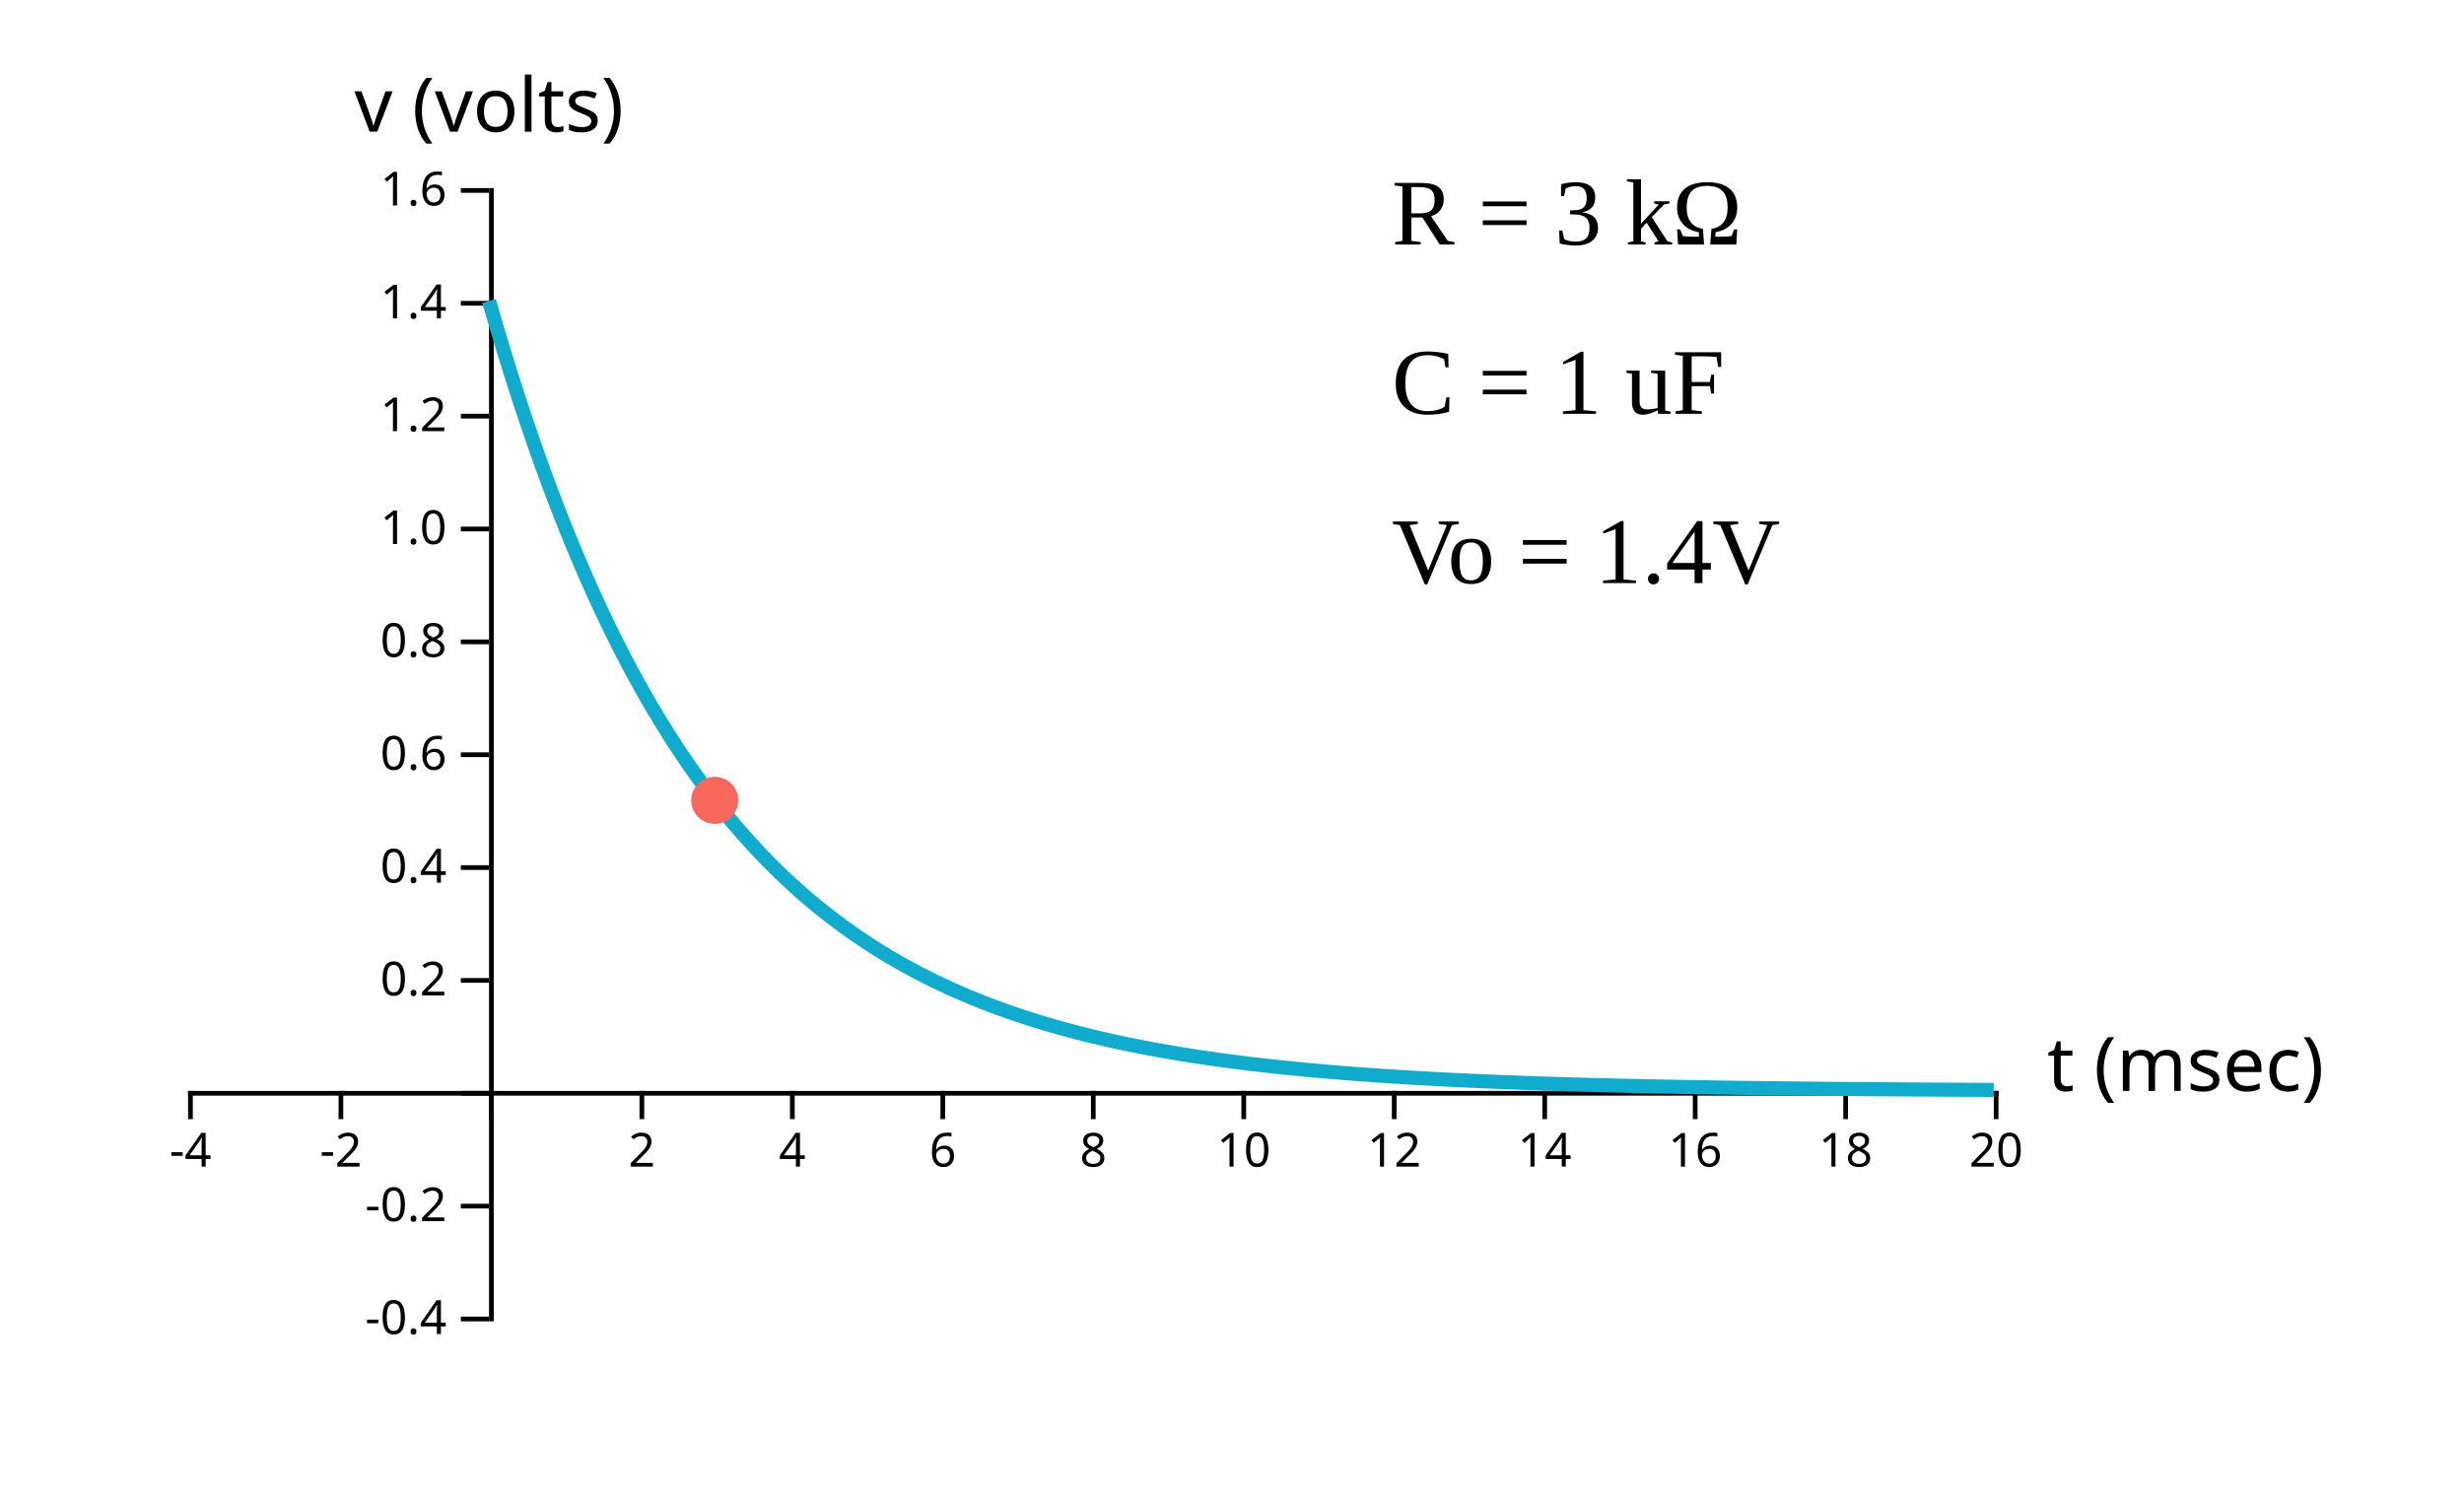
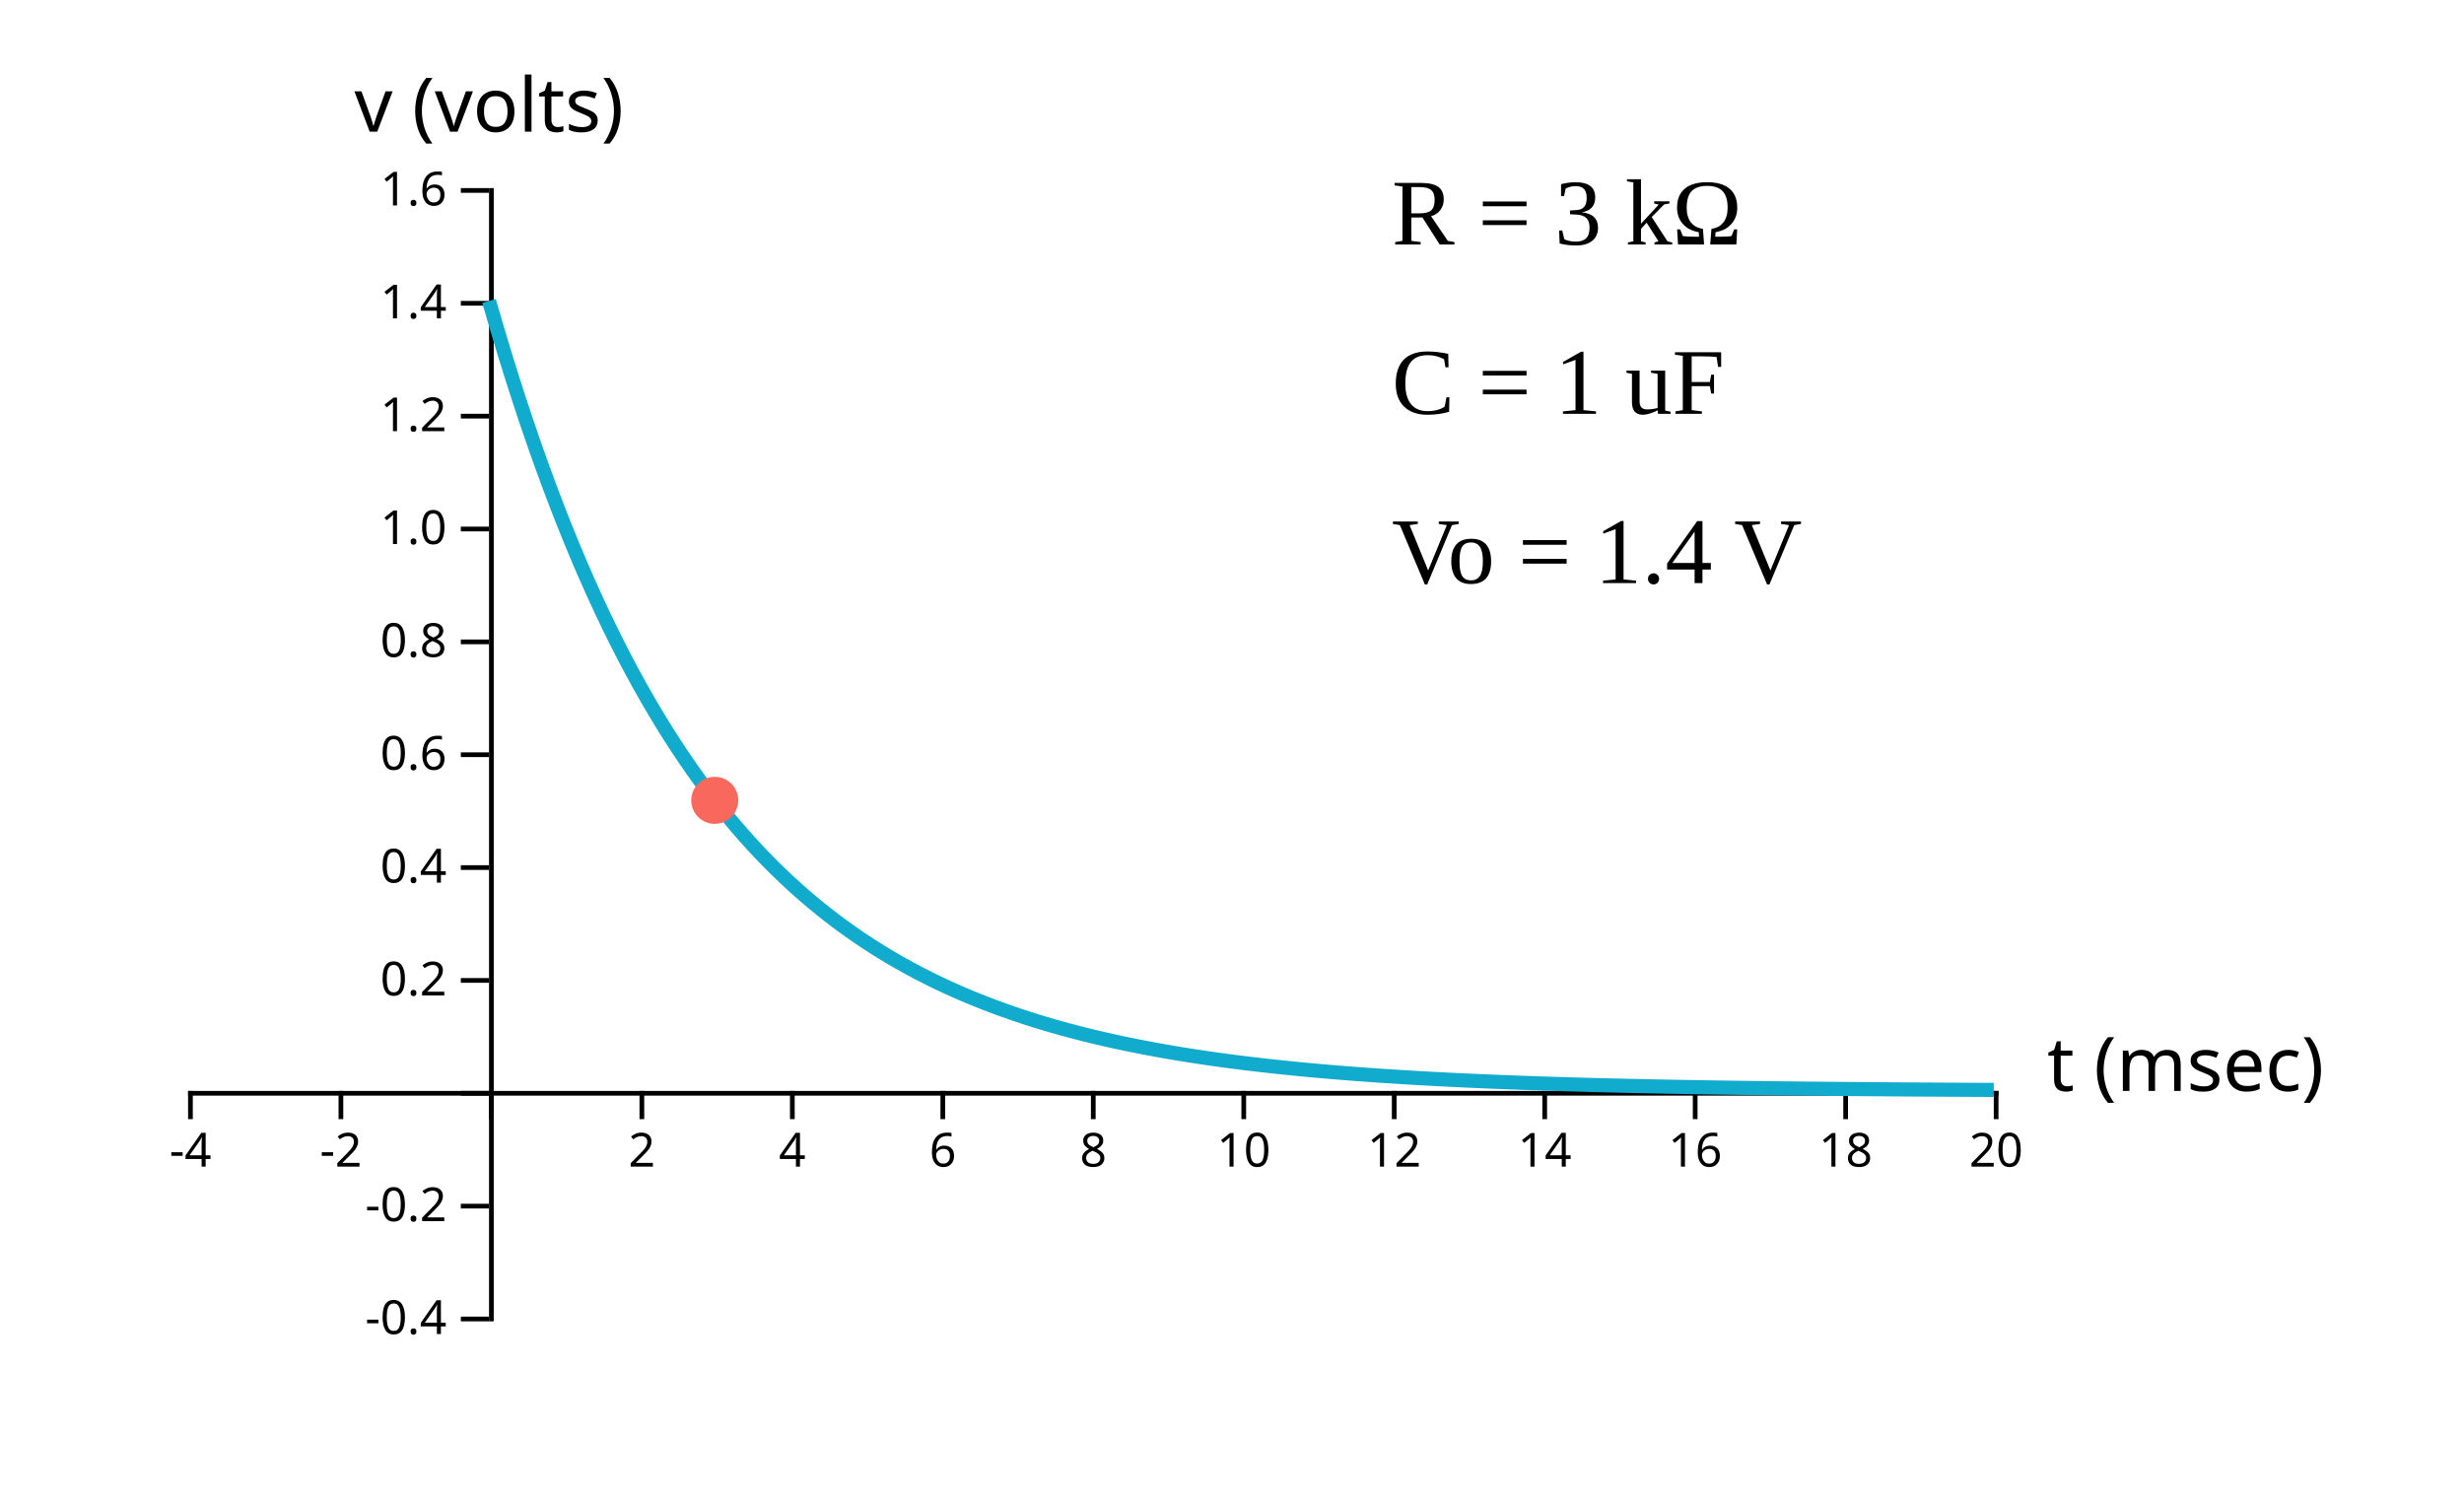
- <svg xmlns="http://www.w3.org/2000/svg" xmlns:html="http://www.w3.org/1999/xhtml" width="524" height="320" transform="translate(0,0)" version="1.1">
+ <svg xmlns="http://www.w3.org/2000/svg" xmlns:html="http://www.w3.org/1999/xhtml" width="524" height="320" transform="translate(0,0)" version="1.1" id="svg4393">
+   <defs id="defs4611" />
  <html:defs>
    <html:style type="text/css">
svg .grid { stroke-width: 0.5px; stroke: rgb(187, 187, 187); opacity: 0.5; }
svg .domain { stroke-width: 3px; stroke: black; }
svg { border: none; }
svg .path { stroke-width: 4px; stroke: rgb(17, 172, 205); fill: none; }
svg text { font-style: normal; font-variant: normal; font-weight: normal; font-stretch: normal; font-size: 16px; line-height: normal; font-family: katex_main; }
svg .tick text { font-style: normal; font-variant: normal; font-weight: normal; font-stretch: normal; font-size: 12px; line-height: normal; font-family: katex_math; }</html:style>
  </html:defs>
-   <g transform="translate(40,40)">
-     <g class="x-axis" transform="translate(0,192)" fill="none" font-size="10" font-family="sans-serif" text-anchor="middle">
-       <path class="domain" stroke="#000" d="M0.5,0V0.5H384.5V0" />
-       <g class="tick" opacity="1" transform="translate(0.5,0)">
-         <line stroke="#000" y2="6" />
-         <text fill="#000" y="9" dy="0.71em">-4</text>
-         <line class="grid" x1="0" y1="-192" x2="0" y2="48" />
+   <g transform="translate(40,40)" id="g4395">
+     <g class="x-axis" transform="translate(0,192)" fill="none" font-size="10" font-family="sans-serif" text-anchor="middle" id="g4397">
+       <path class="domain" stroke="#000" d="M0.5,0V0.5H384.5V0" id="path4399" />
+       <g class="tick" opacity="1" transform="translate(0.5,0)" id="g4401">
+         <line stroke="#000" y2="6" id="line4403" />
+         <text fill="#000" y="9" dy="0.71em" id="text4405">-4</text>
+         <line class="grid" x1="0" y1="-192" x2="0" y2="48" id="line4407" />
      </g>
-       <g class="tick" opacity="1" transform="translate(32.5,0)">
-         <line stroke="#000" y2="6" />
-         <text fill="#000" y="9" dy="0.71em">-2</text>
-         <line class="grid" x1="0" y1="-192" x2="0" y2="48" />
+       <g class="tick" opacity="1" transform="translate(32.5,0)" id="g4409">
+         <line stroke="#000" y2="6" id="line4411" />
+         <text fill="#000" y="9" dy="0.71em" id="text4413">-2</text>
+         <line class="grid" x1="0" y1="-192" x2="0" y2="48" id="line4415" />
      </g>
-       <g class="tick" opacity="1" transform="translate(64.5,0)">
-         <line stroke="#000" y2="6" />
-         <line class="grid" x1="0" y1="-192" x2="0" y2="48" />
+       <g class="tick" opacity="1" transform="translate(64.5,0)" id="g4417">
+         <line stroke="#000" y2="6" id="line4419" />
+         <line class="grid" x1="0" y1="-192" x2="0" y2="48" id="line4421" />
      </g>
-       <g class="tick" opacity="1" transform="translate(96.5,0)">
-         <line stroke="#000" y2="6" />
-         <text fill="#000" y="9" dy="0.71em">2</text>
-         <line class="grid" x1="0" y1="-192" x2="0" y2="48" />
+       <g class="tick" opacity="1" transform="translate(96.5,0)" id="g4423">
+         <line stroke="#000" y2="6" id="line4425" />
+         <text fill="#000" y="9" dy="0.71em" id="text4427">2</text>
+         <line class="grid" x1="0" y1="-192" x2="0" y2="48" id="line4429" />
      </g>
-       <g class="tick" opacity="1" transform="translate(128.5,0)">
-         <line stroke="#000" y2="6" />
-         <text fill="#000" y="9" dy="0.71em">4</text>
-         <line class="grid" x1="0" y1="-192" x2="0" y2="48" />
+       <g class="tick" opacity="1" transform="translate(128.5,0)" id="g4431">
+         <line stroke="#000" y2="6" id="line4433" />
+         <text fill="#000" y="9" dy="0.71em" id="text4435">4</text>
+         <line class="grid" x1="0" y1="-192" x2="0" y2="48" id="line4437" />
      </g>
-       <g class="tick" opacity="1" transform="translate(160.5,0)">
-         <line stroke="#000" y2="6" />
-         <text fill="#000" y="9" dy="0.71em">6</text>
-         <line class="grid" x1="0" y1="-192" x2="0" y2="48" />
+       <g class="tick" opacity="1" transform="translate(160.5,0)" id="g4439">
+         <line stroke="#000" y2="6" id="line4441" />
+         <text fill="#000" y="9" dy="0.71em" id="text4443">6</text>
+         <line class="grid" x1="0" y1="-192" x2="0" y2="48" id="line4445" />
      </g>
-       <g class="tick" opacity="1" transform="translate(192.5,0)">
-         <line stroke="#000" y2="6" />
-         <text fill="#000" y="9" dy="0.71em">8</text>
-         <line class="grid" x1="0" y1="-192" x2="0" y2="48" />
+       <g class="tick" opacity="1" transform="translate(192.5,0)" id="g4447">
+         <line stroke="#000" y2="6" id="line4449" />
+         <text fill="#000" y="9" dy="0.71em" id="text4451">8</text>
+         <line class="grid" x1="0" y1="-192" x2="0" y2="48" id="line4453" />
      </g>
-       <g class="tick" opacity="1" transform="translate(224.5,0)">
-         <line stroke="#000" y2="6" />
-         <text fill="#000" y="9" dy="0.71em">10</text>
-         <line class="grid" x1="0" y1="-192" x2="0" y2="48" />
+       <g class="tick" opacity="1" transform="translate(224.5,0)" id="g4455">
+         <line stroke="#000" y2="6" id="line4457" />
+         <text fill="#000" y="9" dy="0.71em" id="text4459">10</text>
+         <line class="grid" x1="0" y1="-192" x2="0" y2="48" id="line4461" />
      </g>
-       <g class="tick" opacity="1" transform="translate(256.5,0)">
-         <line stroke="#000" y2="6" />
-         <text fill="#000" y="9" dy="0.71em">12</text>
-         <line class="grid" x1="0" y1="-192" x2="0" y2="48" />
+       <g class="tick" opacity="1" transform="translate(256.5,0)" id="g4463">
+         <line stroke="#000" y2="6" id="line4465" />
+         <text fill="#000" y="9" dy="0.71em" id="text4467">12</text>
+         <line class="grid" x1="0" y1="-192" x2="0" y2="48" id="line4469" />
      </g>
-       <g class="tick" opacity="1" transform="translate(288.5,0)">
-         <line stroke="#000" y2="6" />
-         <text fill="#000" y="9" dy="0.71em">14</text>
-         <line class="grid" x1="0" y1="-192" x2="0" y2="48" />
+       <g class="tick" opacity="1" transform="translate(288.5,0)" id="g4471">
+         <line stroke="#000" y2="6" id="line4473" />
+         <text fill="#000" y="9" dy="0.71em" id="text4475">14</text>
+         <line class="grid" x1="0" y1="-192" x2="0" y2="48" id="line4477" />
      </g>
-       <g class="tick" opacity="1" transform="translate(320.5,0)">
-         <line stroke="#000" y2="6" />
-         <text fill="#000" y="9" dy="0.71em">16</text>
-         <line class="grid" x1="0" y1="-192" x2="0" y2="48" />
+       <g class="tick" opacity="1" transform="translate(320.5,0)" id="g4479">
+         <line stroke="#000" y2="6" id="line4481" />
+         <text fill="#000" y="9" dy="0.71em" id="text4483">16</text>
+         <line class="grid" x1="0" y1="-192" x2="0" y2="48" id="line4485" />
      </g>
-       <g class="tick" opacity="1" transform="translate(352.5,0)">
-         <line stroke="#000" y2="6" />
-         <text fill="#000" y="9" dy="0.71em">18</text>
-         <line class="grid" x1="0" y1="-192" x2="0" y2="48" />
+       <g class="tick" opacity="1" transform="translate(352.5,0)" id="g4487">
+         <line stroke="#000" y2="6" id="line4489" />
+         <text fill="#000" y="9" dy="0.71em" id="text4491">18</text>
+         <line class="grid" x1="0" y1="-192" x2="0" y2="48" id="line4493" />
      </g>
-       <g class="tick" opacity="1" transform="translate(384.5,0)">
-         <line stroke="#000" y2="6" />
-         <text fill="#000" y="9" dy="0.71em">20</text>
-         <line class="grid" x1="0" y1="-192" x2="0" y2="48" />
+       <g class="tick" opacity="1" transform="translate(384.5,0)" id="g4495">
+         <line stroke="#000" y2="6" id="line4497" />
+         <text fill="#000" y="9" dy="0.71em" id="text4499">20</text>
+         <line class="grid" x1="0" y1="-192" x2="0" y2="48" id="line4501" />
      </g>
-       <text x="384" dx=".71em" style="text-anchor: start; font-size: 16px; fill: black;">t (msec)</text>
+       <text x="384" dx=".71em" style="text-anchor: start; font-size: 16px; fill: black;" id="text4503">t (msec)</text>
    </g>
-     <g class="y-axis" transform="translate(64,0)" fill="none" font-size="10" font-family="sans-serif" text-anchor="end">
-       <path class="domain" stroke="#000" d="M0,240.5H0.5V0.5H0" />
-       <g class="tick" opacity="1" transform="translate(0,240.5)">
-         <line stroke="#000" x2="-6" />
-         <text fill="#000" x="-9" dy="0.32em">-0.4</text>
-         <line class="grid" x1="-64" y1="0" x2="320" y2="0" />
+     <g class="y-axis" transform="translate(64,0)" fill="none" font-size="10" font-family="sans-serif" text-anchor="end" id="g4505">
+       <path class="domain" stroke="#000" d="M0,240.5H0.5V0.5H0" id="path4507" />
+       <g class="tick" opacity="1" transform="translate(0,240.5)" id="g4509">
+         <line stroke="#000" x2="-6" id="line4511" />
+         <text fill="#000" x="-9" dy="0.32em" id="text4513">-0.4</text>
+         <line class="grid" x1="-64" y1="0" x2="320" y2="0" id="line4515" />
      </g>
-       <g class="tick" opacity="1" transform="translate(0,216.5)">
-         <line stroke="#000" x2="-6" />
-         <text fill="#000" x="-9" dy="0.32em">-0.2</text>
-         <line class="grid" x1="-64" y1="0" x2="320" y2="0" />
+       <g class="tick" opacity="1" transform="translate(0,216.5)" id="g4517">
+         <line stroke="#000" x2="-6" id="line4519" />
+         <text fill="#000" x="-9" dy="0.32em" id="text4521">-0.2</text>
+         <line class="grid" x1="-64" y1="0" x2="320" y2="0" id="line4523" />
      </g>
-       <g class="tick" opacity="1" transform="translate(0,192.5)">
-         <line stroke="#000" x2="-6" />
-         <line class="grid" x1="-64" y1="0" x2="320" y2="0" />
+       <g class="tick" opacity="1" transform="translate(0,192.5)" id="g4525">
+         <line stroke="#000" x2="-6" id="line4527" />
+         <line class="grid" x1="-64" y1="0" x2="320" y2="0" id="line4529" />
      </g>
-       <g class="tick" opacity="1" transform="translate(0,168.5)">
-         <line stroke="#000" x2="-6" />
-         <text fill="#000" x="-9" dy="0.32em">0.2</text>
-         <line class="grid" x1="-64" y1="0" x2="320" y2="0" />
+       <g class="tick" opacity="1" transform="translate(0,168.5)" id="g4531">
+         <line stroke="#000" x2="-6" id="line4533" />
+         <text fill="#000" x="-9" dy="0.32em" id="text4535">0.2</text>
+         <line class="grid" x1="-64" y1="0" x2="320" y2="0" id="line4537" />
      </g>
-       <g class="tick" opacity="1" transform="translate(0,144.5)">
-         <line stroke="#000" x2="-6" />
-         <text fill="#000" x="-9" dy="0.32em">0.4</text>
-         <line class="grid" x1="-64" y1="0" x2="320" y2="0" />
+       <g class="tick" opacity="1" transform="translate(0,144.5)" id="g4539">
+         <line stroke="#000" x2="-6" id="line4541" />
+         <text fill="#000" x="-9" dy="0.32em" id="text4543">0.4</text>
+         <line class="grid" x1="-64" y1="0" x2="320" y2="0" id="line4545" />
      </g>
-       <g class="tick" opacity="1" transform="translate(0,120.5)">
-         <line stroke="#000" x2="-6" />
-         <text fill="#000" x="-9" dy="0.32em">0.6</text>
-         <line class="grid" x1="-64" y1="0" x2="320" y2="0" />
+       <g class="tick" opacity="1" transform="translate(0,120.5)" id="g4547">
+         <line stroke="#000" x2="-6" id="line4549" />
+         <text fill="#000" x="-9" dy="0.32em" id="text4551">0.6</text>
+         <line class="grid" x1="-64" y1="0" x2="320" y2="0" id="line4553" />
      </g>
-       <g class="tick" opacity="1" transform="translate(0,96.5)">
-         <line stroke="#000" x2="-6" />
-         <text fill="#000" x="-9" dy="0.32em">0.8</text>
-         <line class="grid" x1="-64" y1="0" x2="320" y2="0" />
+       <g class="tick" opacity="1" transform="translate(0,96.5)" id="g4555">
+         <line stroke="#000" x2="-6" id="line4557" />
+         <text fill="#000" x="-9" dy="0.32em" id="text4559">0.8</text>
+         <line class="grid" x1="-64" y1="0" x2="320" y2="0" id="line4561" />
      </g>
-       <g class="tick" opacity="1" transform="translate(0,72.5)">
-         <line stroke="#000" x2="-6" />
-         <text fill="#000" x="-9" dy="0.32em">1.0</text>
-         <line class="grid" x1="-64" y1="0" x2="320" y2="0" />
+       <g class="tick" opacity="1" transform="translate(0,72.5)" id="g4563">
+         <line stroke="#000" x2="-6" id="line4565" />
+         <text fill="#000" x="-9" dy="0.32em" id="text4567">1.0</text>
+         <line class="grid" x1="-64" y1="0" x2="320" y2="0" id="line4569" />
      </g>
-       <g class="tick" opacity="1" transform="translate(0,48.5)">
-         <line stroke="#000" x2="-6" />
-         <text fill="#000" x="-9" dy="0.32em">1.2</text>
-         <line class="grid" x1="-64" y1="0" x2="320" y2="0" />
+       <g class="tick" opacity="1" transform="translate(0,48.5)" id="g4571">
+         <line stroke="#000" x2="-6" id="line4573" />
+         <text fill="#000" x="-9" dy="0.32em" id="text4575">1.2</text>
+         <line class="grid" x1="-64" y1="0" x2="320" y2="0" id="line4577" />
      </g>
-       <g class="tick" opacity="1" transform="translate(0,24.5)">
-         <line stroke="#000" x2="-6" />
-         <text fill="#000" x="-9" dy="0.32em">1.4</text>
-         <line class="grid" x1="-64" y1="0" x2="320" y2="0" />
+       <g class="tick" opacity="1" transform="translate(0,24.5)" id="g4579">
+         <line stroke="#000" x2="-6" id="line4581" />
+         <text fill="#000" x="-9" dy="0.32em" id="text4583">1.4</text>
+         <line class="grid" x1="-64" y1="0" x2="320" y2="0" id="line4585" />
      </g>
-       <g class="tick" opacity="1" transform="translate(0,0.5)">
-         <line stroke="#000" x2="-6" />
-         <text fill="#000" x="-9" dy="0.32em">1.6</text>
-         <line class="grid" x1="-64" y1="0" x2="320" y2="0" />
+       <g class="tick" opacity="1" transform="translate(0,0.5)" id="g4587">
+         <line stroke="#000" x2="-6" id="line4589" />
+         <text fill="#000" x="-9" dy="0.32em" id="text4591">1.6</text>
+         <line class="grid" x1="-64" y1="0" x2="320" y2="0" id="line4593" />
      </g>
-       <text dy="-12px" style="text-anchor: middle; font-size: 16px; fill: black;">v (volts)</text>
+       <text dy="-12px" style="text-anchor: middle; font-size: 16px; fill: black;" id="text4595">v (volts)</text>
    </g>
-     <path class="path" d="M64,24L65.6,29.508L67.2,34.835L68.8,39.987L70.4,44.971L72,49.791L73.6,54.453L75.2,58.963L76.8,63.324L78.4,67.543L80,71.623L81.6,75.569L83.2,79.386L84.8,83.078L86.4,86.649L88,90.103L89.6,93.443L91.2,96.675L92.8,99.8L94.4,102.822L96,105.746L97.6,108.574L99.2,111.309L100.8,113.954L102.4,116.513L104,118.988L105.6,121.381L107.2,123.696L108.8,125.936L110.4,128.101L112,130.196L113.6,132.222L115.2,134.182L116.8,136.078L118.4,137.911L120,139.684L121.6,141.399L123.2,143.058L124.8,144.663L126.4,146.215L128,147.716L129.6,149.167L131.2,150.572L132.8,151.93L134.4,153.244L136,154.514L137.6,155.743L139.2,156.932L140.8,158.081L142.4,159.193L144,160.269L145.6,161.309L147.2,162.315L148.8,163.289L150.4,164.23L152,165.14L153.6,166.021L155.2,166.872L156.8,167.696L158.4,168.493L160,169.264L161.6,170.009L163.2,170.73L164.8,171.427L166.4,172.102L168,172.754L169.6,173.385L171.2,173.995L172.8,174.586L174.4,175.157L176,175.709L177.6,176.243L179.2,176.759L180.8,177.259L182.4,177.742L184,178.21L185.6,178.662L187.2,179.099L188.8,179.522L190.4,179.931L192,180.327L193.6,180.709L195.2,181.08L196.8,181.438L198.4,181.784L200,182.119L201.6,182.443L203.2,182.756L204.8,183.059L206.4,183.352L208,183.636L209.6,183.91L211.2,184.175L212.8,184.432L214.4,184.68L216,184.92L217.6,185.152L219.2,185.376L220.8,185.594L222.4,185.804L224,186.007L225.6,186.203L227.2,186.393L228.8,186.577L230.4,186.755L232,186.927L233.6,187.093L235.2,187.254L236.8,187.41L238.4,187.56L240,187.706L241.6,187.846L243.2,187.983L244.8,188.114L246.4,188.242L248,188.365L249.6,188.484L251.2,188.599L252.8,188.711L254.4,188.819L256,188.923L257.6,189.024L259.2,189.121L260.8,189.216L262.4,189.307L264,189.395L265.6,189.481L267.2,189.563L268.8,189.643L270.4,189.72L272,189.795L273.6,189.867L275.2,189.937L276.8,190.005L278.4,190.07L280,190.134L281.6,190.195L283.2,190.254L284.8,190.311L286.4,190.367L288,190.42L289.6,190.472L291.2,190.522L292.8,190.571L294.4,190.617L296,190.663L297.6,190.707L299.2,190.749L300.8,190.79L302.4,190.83L304,190.868L305.6,190.905L307.2,190.941L308.8,190.976L310.4,191.009L312,191.042L313.6,191.073L315.2,191.104L316.8,191.133L318.4,191.161L320,191.189L321.6,191.215L323.2,191.241L324.8,191.266L326.4,191.29L328,191.313L329.6,191.336L331.2,191.358L332.8,191.379L334.4,191.399L336,191.419L337.6,191.438L339.2,191.456L340.8,191.474L342.4,191.491L344,191.508L345.6,191.524L347.2,191.54L348.8,191.555L350.4,191.569L352,191.584L353.6,191.597L355.2,191.61L356.8,191.623L358.4,191.636L360,191.647L361.6,191.659L363.2,191.67L364.8,191.681L366.4,191.692L368,191.702L369.6,191.711L371.2,191.721L372.8,191.73L374.4,191.739L376,191.747L377.6,191.756L379.2,191.764L380.8,191.771L382.4,191.779L384,191.786" style="fill: none; stroke: rgb(17, 172, 205); stroke-width: 3px;" />
-     <path class="path" d="M0,24L64,24" />
-     <circle cx="112" cy="130.2" r="5" style="fill: rgb(249, 104, 93);" />
-     <text x="256" y="12" style="text-anchor: start; font-size: 20px; fill: black;">R = 3 kΩ</text>
-     <text x="256" y="48" style="text-anchor: start; font-size: 20px; fill: black;">C = 1 uF</text>
-     <text x="256" y="84" style="text-anchor: start; font-size: 20px; fill: black;">Vo = 1.4V</text>
+     <path class="path" d="M64,24L65.6,29.508L67.2,34.835L68.8,39.987L70.4,44.971L72,49.791L73.6,54.453L75.2,58.963L76.8,63.324L78.4,67.543L80,71.623L81.6,75.569L83.2,79.386L84.8,83.078L86.4,86.649L88,90.103L89.6,93.443L91.2,96.675L92.8,99.8L94.4,102.822L96,105.746L97.6,108.574L99.2,111.309L100.8,113.954L102.4,116.513L104,118.988L105.6,121.381L107.2,123.696L108.8,125.936L110.4,128.101L112,130.196L113.6,132.222L115.2,134.182L116.8,136.078L118.4,137.911L120,139.684L121.6,141.399L123.2,143.058L124.8,144.663L126.4,146.215L128,147.716L129.6,149.167L131.2,150.572L132.8,151.93L134.4,153.244L136,154.514L137.6,155.743L139.2,156.932L140.8,158.081L142.4,159.193L144,160.269L145.6,161.309L147.2,162.315L148.8,163.289L150.4,164.23L152,165.14L153.6,166.021L155.2,166.872L156.8,167.696L158.4,168.493L160,169.264L161.6,170.009L163.2,170.73L164.8,171.427L166.4,172.102L168,172.754L169.6,173.385L171.2,173.995L172.8,174.586L174.4,175.157L176,175.709L177.6,176.243L179.2,176.759L180.8,177.259L182.4,177.742L184,178.21L185.6,178.662L187.2,179.099L188.8,179.522L190.4,179.931L192,180.327L193.6,180.709L195.2,181.08L196.8,181.438L198.4,181.784L200,182.119L201.6,182.443L203.2,182.756L204.8,183.059L206.4,183.352L208,183.636L209.6,183.91L211.2,184.175L212.8,184.432L214.4,184.68L216,184.92L217.6,185.152L219.2,185.376L220.8,185.594L222.4,185.804L224,186.007L225.6,186.203L227.2,186.393L228.8,186.577L230.4,186.755L232,186.927L233.6,187.093L235.2,187.254L236.8,187.41L238.4,187.56L240,187.706L241.6,187.846L243.2,187.983L244.8,188.114L246.4,188.242L248,188.365L249.6,188.484L251.2,188.599L252.8,188.711L254.4,188.819L256,188.923L257.6,189.024L259.2,189.121L260.8,189.216L262.4,189.307L264,189.395L265.6,189.481L267.2,189.563L268.8,189.643L270.4,189.72L272,189.795L273.6,189.867L275.2,189.937L276.8,190.005L278.4,190.07L280,190.134L281.6,190.195L283.2,190.254L284.8,190.311L286.4,190.367L288,190.42L289.6,190.472L291.2,190.522L292.8,190.571L294.4,190.617L296,190.663L297.6,190.707L299.2,190.749L300.8,190.79L302.4,190.83L304,190.868L305.6,190.905L307.2,190.941L308.8,190.976L310.4,191.009L312,191.042L313.6,191.073L315.2,191.104L316.8,191.133L318.4,191.161L320,191.189L321.6,191.215L323.2,191.241L324.8,191.266L326.4,191.29L328,191.313L329.6,191.336L331.2,191.358L332.8,191.379L334.4,191.399L336,191.419L337.6,191.438L339.2,191.456L340.8,191.474L342.4,191.491L344,191.508L345.6,191.524L347.2,191.54L348.8,191.555L350.4,191.569L352,191.584L353.6,191.597L355.2,191.61L356.8,191.623L358.4,191.636L360,191.647L361.6,191.659L363.2,191.67L364.8,191.681L366.4,191.692L368,191.702L369.6,191.711L371.2,191.721L372.8,191.73L374.4,191.739L376,191.747L377.6,191.756L379.2,191.764L380.8,191.771L382.4,191.779L384,191.786" style="fill: none; stroke: rgb(17, 172, 205); stroke-width: 3px;" id="path4597" />
+     <path class="path" d="M0,24L64,24" id="path4599" />
+     <circle cx="112" cy="130.2" r="5" style="fill: rgb(249, 104, 93);" id="circle4601" />
+     <text x="256" y="12" style="text-anchor: start; font-size: 20px; fill: black;" id="text4603">R = 3 kΩ</text>
+     <text x="256" y="48" style="text-anchor: start; font-size: 20px; fill: black;" id="text4605">C = 1 uF</text>
+     <text x="256" y="84" style="font-size:20px;text-anchor:start;fill:#000000" id="text4607">Vo = 1.4 V</text>
  </g>
</svg>
